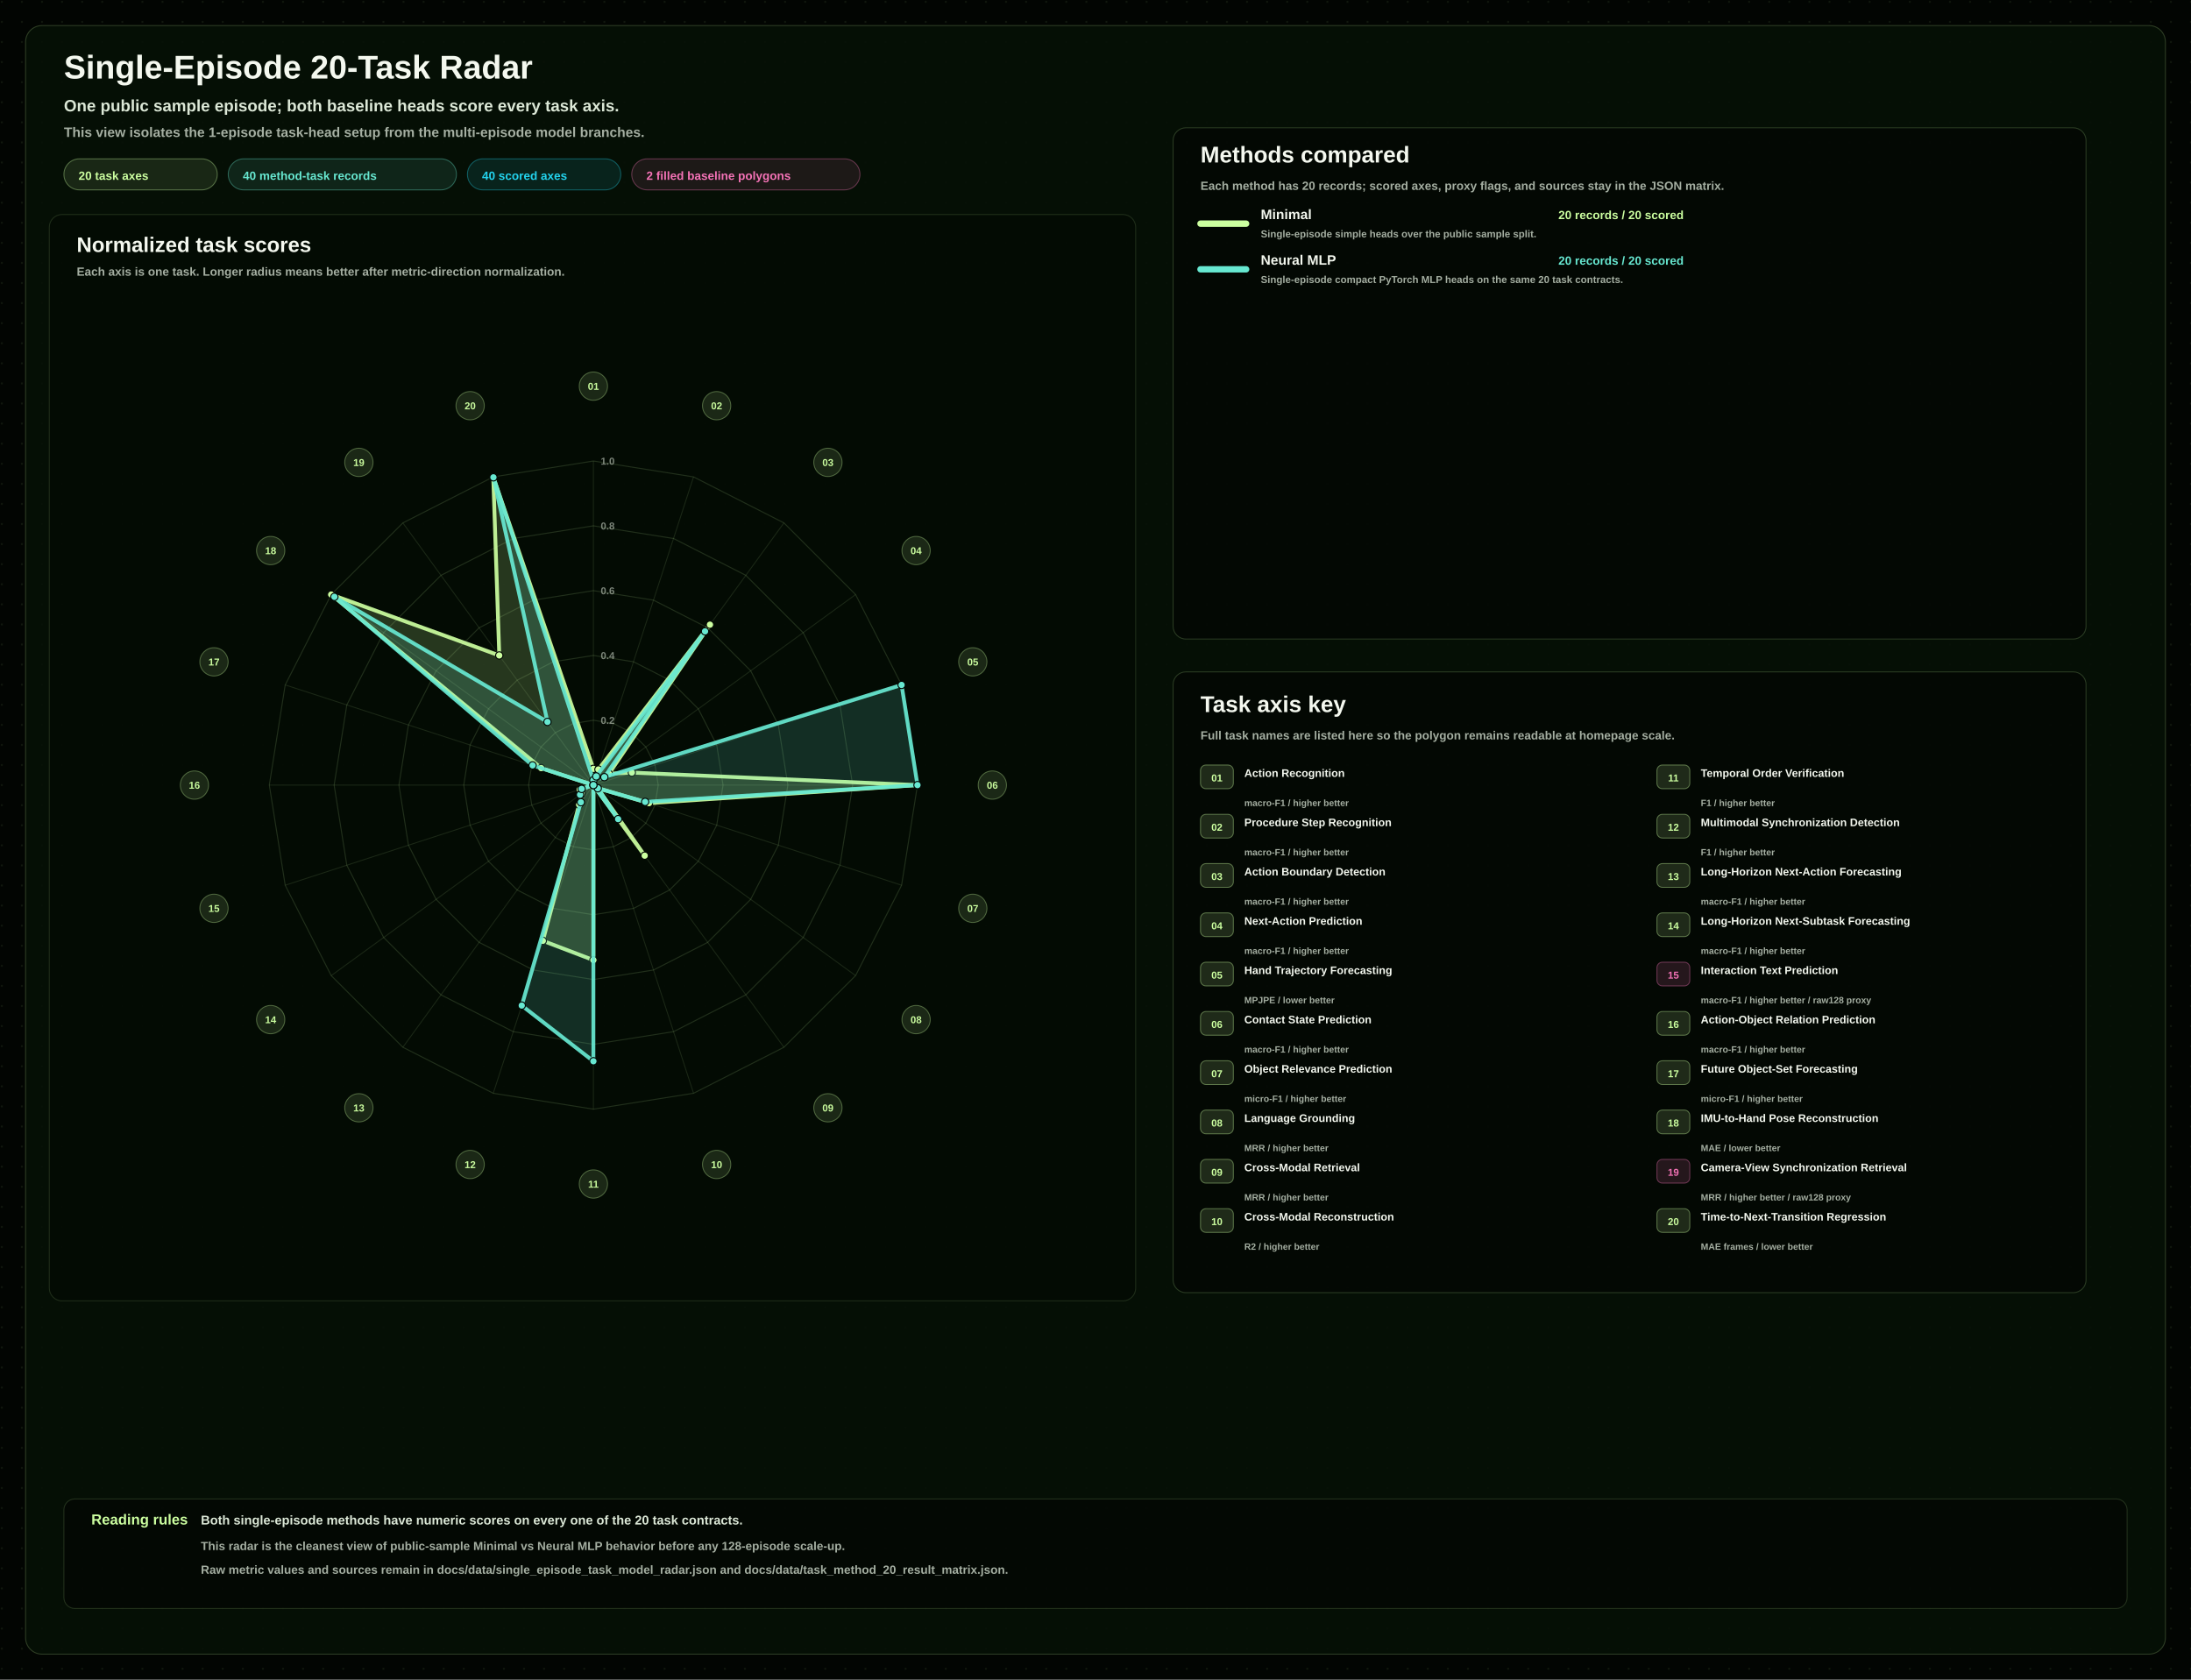
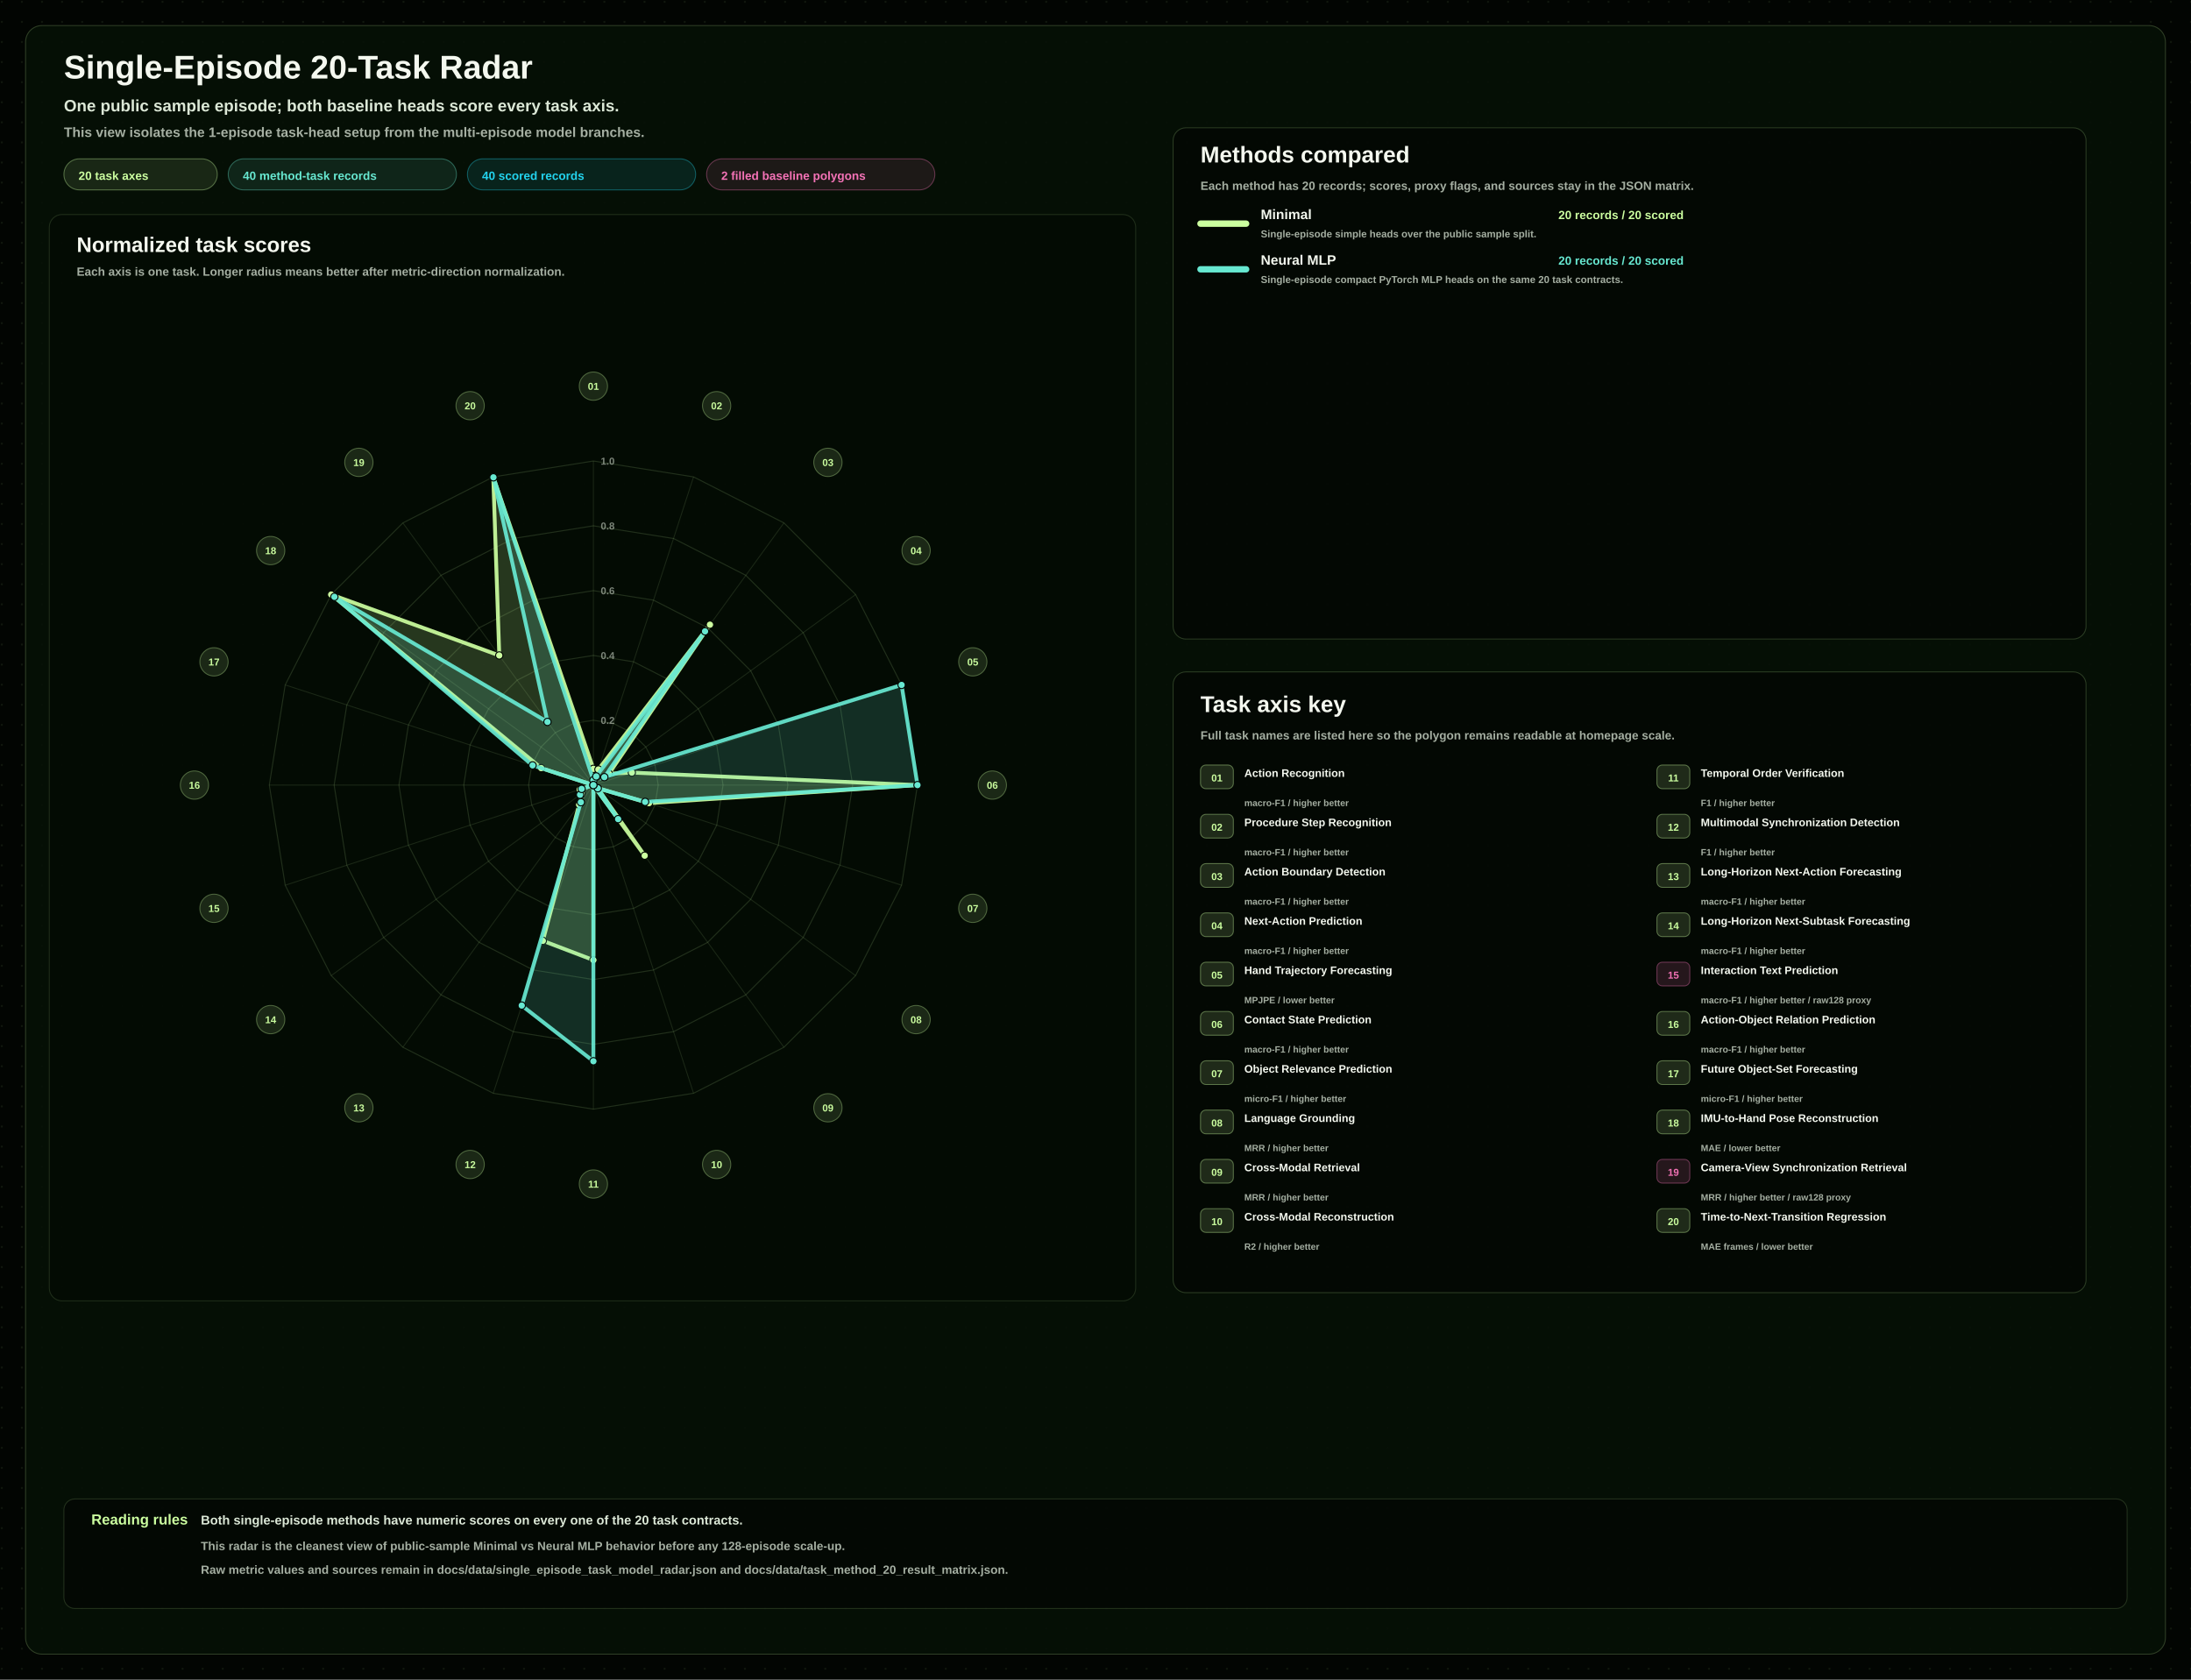
<svg xmlns="http://www.w3.org/2000/svg" width="2400" height="1840" viewBox="0 0 2400 1840">
  <defs>
    <filter id="softGlow">
      <feGaussianBlur stdDeviation="5" result="blur" />
      <feMerge>
        <feMergeNode in="blur" />
        <feMergeNode in="SourceGraphic" />
      </feMerge>
    </filter>
    <pattern id="dots" width="22" height="22" patternUnits="userSpaceOnUse">
      <circle cx="2" cy="2" r="1.15" fill="#ccffa0" opacity="0.16" />
    </pattern>
  </defs>
  <rect width="100%" height="100%" fill="#020502" />
  <rect width="100%" height="100%" fill="url(#dots)" opacity="0.45" />
  <rect x="28" y="28" width="2344" height="1784" rx="18" fill="#061006" fill-opacity="0.88" stroke="#ccffa0" stroke-opacity="0.22" />
  <text x="70.0" y="86.0" text-anchor="start" font-family="Space Grotesk, Arial, sans-serif" font-size="36" font-weight="800" fill="#f4f8ef" opacity="1.000">Single-Episode 20-Task Radar</text>
  <text x="70.0" y="122.0" text-anchor="start" font-family="Space Grotesk, Arial, sans-serif" font-size="18" font-weight="650" fill="#dce8d7" opacity="1.000">One public sample episode; both baseline heads score every task axis.</text>
  <text x="70.0" y="150.0" text-anchor="start" font-family="Space Grotesk, Arial, sans-serif" font-size="15" font-weight="560" fill="#a5afa2" opacity="1.000">This view isolates the 1-episode task-head setup from the multi-episode model branches.</text>
  <rect x="70" y="174" width="168" height="34" rx="17" fill="#ccffa0" fill-opacity="0.10" stroke="#ccffa0" stroke-opacity="0.38" />
  <text x="86.0" y="197.0" text-anchor="start" font-family="Space Grotesk, Arial, sans-serif" font-size="13" font-weight="760" fill="#ccffa0" opacity="1.000">20 task axes</text>
  <rect x="250" y="174" width="250" height="34" rx="17" fill="#67e8d1" fill-opacity="0.10" stroke="#67e8d1" stroke-opacity="0.38" />
  <text x="266.0" y="197.0" text-anchor="start" font-family="Space Grotesk, Arial, sans-serif" font-size="13" font-weight="760" fill="#67e8d1" opacity="1.000">40 method-task records</text>
-   <rect x="512" y="174" width="168" height="34" rx="17" fill="#22d3ee" fill-opacity="0.10" stroke="#22d3ee" stroke-opacity="0.38" />
-   <text x="528.0" y="197.0" text-anchor="start" font-family="Space Grotesk, Arial, sans-serif" font-size="13" font-weight="760" fill="#22d3ee" opacity="1.000">40 scored axes</text>
-   <rect x="692" y="174" width="250" height="34" rx="17" fill="#f472b6" fill-opacity="0.10" stroke="#f472b6" stroke-opacity="0.38" />
-   <text x="708.0" y="197.0" text-anchor="start" font-family="Space Grotesk, Arial, sans-serif" font-size="13" font-weight="760" fill="#f472b6" opacity="1.000">2 filled baseline polygons</text>
+   <rect x="512" y="174" width="250" height="34" rx="17" fill="#22d3ee" fill-opacity="0.10" stroke="#22d3ee" stroke-opacity="0.38" />
+   <text x="528.0" y="197.0" text-anchor="start" font-family="Space Grotesk, Arial, sans-serif" font-size="13" font-weight="760" fill="#22d3ee" opacity="1.000">40 scored records</text>
+   <rect x="774" y="174" width="250" height="34" rx="17" fill="#f472b6" fill-opacity="0.10" stroke="#f472b6" stroke-opacity="0.38" />
+   <text x="790.0" y="197.0" text-anchor="start" font-family="Space Grotesk, Arial, sans-serif" font-size="13" font-weight="760" fill="#f472b6" opacity="1.000">2 filled baseline polygons</text>
  <rect x="54" y="235" width="1190" height="1190" rx="14" fill="#020502" fill-opacity="0.42" stroke="#ccffa0" stroke-opacity="0.14" />
  <text x="84.0" y="276.0" text-anchor="start" font-family="Space Grotesk, Arial, sans-serif" font-size="23" font-weight="800" fill="#f4f8ef" opacity="1.000">Normalized task scores</text>
  <text x="84.0" y="302.0" text-anchor="start" font-family="Space Grotesk, Arial, sans-serif" font-size="13" font-weight="560" fill="#a5afa2" opacity="1.000">Each axis is one task. Longer radius means better after metric-direction normalization.</text>
  <polygon points="650.0,789.0 671.9,792.5 691.7,802.6 707.4,818.3 717.5,838.1 721.0,860.0 717.5,881.9 707.4,901.7 691.7,917.4 671.9,927.5 650.0,931.0 628.1,927.5 608.3,917.4 592.6,901.7 582.5,881.9 579.0,860.0 582.5,838.1 592.6,818.3 608.3,802.6 628.1,792.5" fill="none" stroke="#ccffa0" stroke-opacity="0.15" stroke-width="1.1" />
  <text x="658.0" y="793.0" text-anchor="start" font-family="Space Grotesk, Arial, sans-serif" font-size="11" font-weight="600" fill="#a5afa2" opacity="0.750">0.2</text>
  <polygon points="650.0,718.0 693.9,724.9 733.5,745.1 764.9,776.5 785.1,816.1 792.0,860.0 785.1,903.9 764.9,943.5 733.5,974.9 693.9,995.1 650.0,1002.0 606.1,995.1 566.5,974.9 535.1,943.5 514.9,903.9 508.0,860.0 514.9,816.1 535.1,776.5 566.5,745.1 606.1,724.9" fill="none" stroke="#ccffa0" stroke-opacity="0.15" stroke-width="1.1" />
  <text x="658.0" y="722.0" text-anchor="start" font-family="Space Grotesk, Arial, sans-serif" font-size="11" font-weight="600" fill="#a5afa2" opacity="0.750">0.4</text>
  <polygon points="650.0,647.0 715.8,657.4 775.2,687.7 822.3,734.8 852.6,794.2 863.0,860.0 852.6,925.8 822.3,985.2 775.2,1032.3 715.8,1062.6 650.0,1073.0 584.2,1062.6 524.8,1032.3 477.7,985.2 447.4,925.8 437.0,860.0 447.4,794.2 477.7,734.8 524.8,687.7 584.2,657.4" fill="none" stroke="#ccffa0" stroke-opacity="0.15" stroke-width="1.1" />
  <text x="658.0" y="651.0" text-anchor="start" font-family="Space Grotesk, Arial, sans-serif" font-size="11" font-weight="600" fill="#a5afa2" opacity="0.750">0.6</text>
  <polygon points="650.0,576.0 737.8,589.9 816.9,630.2 879.8,693.1 920.1,772.2 934.0,860.0 920.1,947.8 879.8,1026.9 816.9,1089.8 737.8,1130.1 650.0,1144.0 562.2,1130.1 483.1,1089.8 420.2,1026.9 379.9,947.8 366.0,860.0 379.9,772.2 420.2,693.1 483.1,630.2 562.2,589.9" fill="none" stroke="#ccffa0" stroke-opacity="0.15" stroke-width="1.1" />
  <text x="658.0" y="580.0" text-anchor="start" font-family="Space Grotesk, Arial, sans-serif" font-size="11" font-weight="600" fill="#a5afa2" opacity="0.750">0.8</text>
  <polygon points="650.0,505.0 759.7,522.4 858.7,572.8 937.2,651.3 987.6,750.3 1005.0,860.0 987.6,969.7 937.2,1068.7 858.7,1147.2 759.7,1197.6 650.0,1215.0 540.3,1197.6 441.3,1147.2 362.8,1068.7 312.4,969.7 295.0,860.0 312.4,750.3 362.8,651.3 441.3,572.8 540.3,522.4" fill="none" stroke="#ccffa0" stroke-opacity="0.15" stroke-width="1.1" />
  <text x="658.0" y="509.0" text-anchor="start" font-family="Space Grotesk, Arial, sans-serif" font-size="11" font-weight="600" fill="#a5afa2" opacity="0.750">1.0</text>
  <line x1="650.0" y1="860.0" x2="650.0" y2="505.0" stroke="#ccffa0" stroke-opacity="0.12" stroke-width="1" />
  <circle cx="650.0" cy="423.0" r="15.5" fill="#ccffa0" fill-opacity="0.12" stroke="#ccffa0" stroke-opacity="0.34" />
  <text x="650.0" y="427.0" text-anchor="middle" font-family="Space Grotesk, Arial, sans-serif" font-size="11" font-weight="800" fill="#ccffa0" opacity="0.980">01</text>
  <line x1="650.0" y1="860.0" x2="759.7" y2="522.4" stroke="#ccffa0" stroke-opacity="0.12" stroke-width="1" />
  <circle cx="785.0" cy="444.4" r="15.5" fill="#ccffa0" fill-opacity="0.12" stroke="#ccffa0" stroke-opacity="0.34" />
  <text x="785.0" y="448.4" text-anchor="middle" font-family="Space Grotesk, Arial, sans-serif" font-size="11" font-weight="800" fill="#ccffa0" opacity="0.980">02</text>
  <line x1="650.0" y1="860.0" x2="858.7" y2="572.8" stroke="#ccffa0" stroke-opacity="0.12" stroke-width="1" />
  <circle cx="906.9" cy="506.5" r="15.5" fill="#ccffa0" fill-opacity="0.12" stroke="#ccffa0" stroke-opacity="0.34" />
  <text x="906.9" y="510.5" text-anchor="middle" font-family="Space Grotesk, Arial, sans-serif" font-size="11" font-weight="800" fill="#ccffa0" opacity="0.980">03</text>
  <line x1="650.0" y1="860.0" x2="937.2" y2="651.3" stroke="#ccffa0" stroke-opacity="0.12" stroke-width="1" />
  <circle cx="1003.5" cy="603.1" r="15.5" fill="#ccffa0" fill-opacity="0.12" stroke="#ccffa0" stroke-opacity="0.34" />
  <text x="1003.5" y="607.1" text-anchor="middle" font-family="Space Grotesk, Arial, sans-serif" font-size="11" font-weight="800" fill="#ccffa0" opacity="0.980">04</text>
  <line x1="650.0" y1="860.0" x2="987.6" y2="750.3" stroke="#ccffa0" stroke-opacity="0.12" stroke-width="1" />
  <circle cx="1065.6" cy="725.0" r="15.5" fill="#ccffa0" fill-opacity="0.12" stroke="#ccffa0" stroke-opacity="0.34" />
  <text x="1065.6" y="729.0" text-anchor="middle" font-family="Space Grotesk, Arial, sans-serif" font-size="11" font-weight="800" fill="#ccffa0" opacity="0.980">05</text>
  <line x1="650.0" y1="860.0" x2="1005.0" y2="860.0" stroke="#ccffa0" stroke-opacity="0.12" stroke-width="1" />
  <circle cx="1087.0" cy="860.0" r="15.5" fill="#ccffa0" fill-opacity="0.12" stroke="#ccffa0" stroke-opacity="0.34" />
  <text x="1087.0" y="864.0" text-anchor="middle" font-family="Space Grotesk, Arial, sans-serif" font-size="11" font-weight="800" fill="#ccffa0" opacity="0.980">06</text>
  <line x1="650.0" y1="860.0" x2="987.6" y2="969.7" stroke="#ccffa0" stroke-opacity="0.12" stroke-width="1" />
  <circle cx="1065.6" cy="995.0" r="15.5" fill="#ccffa0" fill-opacity="0.12" stroke="#ccffa0" stroke-opacity="0.34" />
  <text x="1065.6" y="999.0" text-anchor="middle" font-family="Space Grotesk, Arial, sans-serif" font-size="11" font-weight="800" fill="#ccffa0" opacity="0.980">07</text>
  <line x1="650.0" y1="860.0" x2="937.2" y2="1068.7" stroke="#ccffa0" stroke-opacity="0.12" stroke-width="1" />
  <circle cx="1003.5" cy="1116.9" r="15.5" fill="#ccffa0" fill-opacity="0.12" stroke="#ccffa0" stroke-opacity="0.34" />
  <text x="1003.5" y="1120.9" text-anchor="middle" font-family="Space Grotesk, Arial, sans-serif" font-size="11" font-weight="800" fill="#ccffa0" opacity="0.980">08</text>
  <line x1="650.0" y1="860.0" x2="858.7" y2="1147.2" stroke="#ccffa0" stroke-opacity="0.12" stroke-width="1" />
  <circle cx="906.9" cy="1213.5" r="15.5" fill="#ccffa0" fill-opacity="0.12" stroke="#ccffa0" stroke-opacity="0.34" />
  <text x="906.9" y="1217.5" text-anchor="middle" font-family="Space Grotesk, Arial, sans-serif" font-size="11" font-weight="800" fill="#ccffa0" opacity="0.980">09</text>
  <line x1="650.0" y1="860.0" x2="759.7" y2="1197.6" stroke="#ccffa0" stroke-opacity="0.12" stroke-width="1" />
  <circle cx="785.0" cy="1275.6" r="15.5" fill="#ccffa0" fill-opacity="0.12" stroke="#ccffa0" stroke-opacity="0.34" />
  <text x="785.0" y="1279.6" text-anchor="middle" font-family="Space Grotesk, Arial, sans-serif" font-size="11" font-weight="800" fill="#ccffa0" opacity="0.980">10</text>
  <line x1="650.0" y1="860.0" x2="650.0" y2="1215.0" stroke="#ccffa0" stroke-opacity="0.12" stroke-width="1" />
  <circle cx="650.0" cy="1297.0" r="15.5" fill="#ccffa0" fill-opacity="0.12" stroke="#ccffa0" stroke-opacity="0.34" />
  <text x="650.0" y="1301.0" text-anchor="middle" font-family="Space Grotesk, Arial, sans-serif" font-size="11" font-weight="800" fill="#ccffa0" opacity="0.980">11</text>
  <line x1="650.0" y1="860.0" x2="540.3" y2="1197.6" stroke="#ccffa0" stroke-opacity="0.12" stroke-width="1" />
  <circle cx="515.0" cy="1275.6" r="15.5" fill="#ccffa0" fill-opacity="0.12" stroke="#ccffa0" stroke-opacity="0.34" />
  <text x="515.0" y="1279.6" text-anchor="middle" font-family="Space Grotesk, Arial, sans-serif" font-size="11" font-weight="800" fill="#ccffa0" opacity="0.980">12</text>
  <line x1="650.0" y1="860.0" x2="441.3" y2="1147.2" stroke="#ccffa0" stroke-opacity="0.12" stroke-width="1" />
  <circle cx="393.1" cy="1213.5" r="15.5" fill="#ccffa0" fill-opacity="0.12" stroke="#ccffa0" stroke-opacity="0.34" />
  <text x="393.1" y="1217.5" text-anchor="middle" font-family="Space Grotesk, Arial, sans-serif" font-size="11" font-weight="800" fill="#ccffa0" opacity="0.980">13</text>
  <line x1="650.0" y1="860.0" x2="362.8" y2="1068.7" stroke="#ccffa0" stroke-opacity="0.12" stroke-width="1" />
  <circle cx="296.5" cy="1116.9" r="15.5" fill="#ccffa0" fill-opacity="0.12" stroke="#ccffa0" stroke-opacity="0.34" />
  <text x="296.5" y="1120.9" text-anchor="middle" font-family="Space Grotesk, Arial, sans-serif" font-size="11" font-weight="800" fill="#ccffa0" opacity="0.980">14</text>
  <line x1="650.0" y1="860.0" x2="312.4" y2="969.7" stroke="#ccffa0" stroke-opacity="0.12" stroke-width="1" />
  <circle cx="234.4" cy="995.0" r="15.5" fill="#ccffa0" fill-opacity="0.12" stroke="#ccffa0" stroke-opacity="0.34" />
  <text x="234.4" y="999.0" text-anchor="middle" font-family="Space Grotesk, Arial, sans-serif" font-size="11" font-weight="800" fill="#ccffa0" opacity="0.980">15</text>
  <line x1="650.0" y1="860.0" x2="295.0" y2="860.0" stroke="#ccffa0" stroke-opacity="0.12" stroke-width="1" />
  <circle cx="213.0" cy="860.0" r="15.5" fill="#ccffa0" fill-opacity="0.12" stroke="#ccffa0" stroke-opacity="0.34" />
  <text x="213.0" y="864.0" text-anchor="middle" font-family="Space Grotesk, Arial, sans-serif" font-size="11" font-weight="800" fill="#ccffa0" opacity="0.980">16</text>
  <line x1="650.0" y1="860.0" x2="312.4" y2="750.3" stroke="#ccffa0" stroke-opacity="0.12" stroke-width="1" />
  <circle cx="234.4" cy="725.0" r="15.5" fill="#ccffa0" fill-opacity="0.12" stroke="#ccffa0" stroke-opacity="0.34" />
  <text x="234.4" y="729.0" text-anchor="middle" font-family="Space Grotesk, Arial, sans-serif" font-size="11" font-weight="800" fill="#ccffa0" opacity="0.980">17</text>
  <line x1="650.0" y1="860.0" x2="362.8" y2="651.3" stroke="#ccffa0" stroke-opacity="0.12" stroke-width="1" />
  <circle cx="296.5" cy="603.1" r="15.5" fill="#ccffa0" fill-opacity="0.12" stroke="#ccffa0" stroke-opacity="0.34" />
  <text x="296.5" y="607.1" text-anchor="middle" font-family="Space Grotesk, Arial, sans-serif" font-size="11" font-weight="800" fill="#ccffa0" opacity="0.980">18</text>
  <line x1="650.0" y1="860.0" x2="441.3" y2="572.8" stroke="#ccffa0" stroke-opacity="0.12" stroke-width="1" />
  <circle cx="393.1" cy="506.5" r="15.5" fill="#ccffa0" fill-opacity="0.12" stroke="#ccffa0" stroke-opacity="0.34" />
  <text x="393.1" y="510.5" text-anchor="middle" font-family="Space Grotesk, Arial, sans-serif" font-size="11" font-weight="800" fill="#ccffa0" opacity="0.980">19</text>
  <line x1="650.0" y1="860.0" x2="540.3" y2="522.4" stroke="#ccffa0" stroke-opacity="0.12" stroke-width="1" />
  <circle cx="515.0" cy="444.4" r="15.5" fill="#ccffa0" fill-opacity="0.12" stroke="#ccffa0" stroke-opacity="0.34" />
  <text x="515.0" y="448.4" text-anchor="middle" font-family="Space Grotesk, Arial, sans-serif" font-size="11" font-weight="800" fill="#ccffa0" opacity="0.980">20</text>
  <polygon points="650.0,842.2 655.5,842.9 777.7,684.3 667.0,847.6 692.1,846.3 1005.0,860.0 710.9,879.8 654.6,863.3 706.2,937.3 650.0,860.0 650.0,1051.7 594.6,1030.6 634.4,881.5 636.9,869.5 635.0,864.9 650.0,860.0 592.8,841.4 362.8,651.3 546.9,718.0 540.3,522.4" fill="#ccffa0" fill-opacity="0.180" stroke="#ccffa0" stroke-opacity="0.92" stroke-width="4.2" />
  <circle cx="650.0" cy="842.2" r="4.0" fill="#ccffa0" stroke="#020502" stroke-width="1.1" />
  <circle cx="655.5" cy="842.9" r="4.0" fill="#ccffa0" stroke="#020502" stroke-width="1.1" />
  <circle cx="777.7" cy="684.3" r="4.0" fill="#ccffa0" stroke="#020502" stroke-width="1.1" />
  <circle cx="667.0" cy="847.6" r="4.0" fill="#ccffa0" stroke="#020502" stroke-width="1.1" />
  <circle cx="692.1" cy="846.3" r="4.0" fill="#ccffa0" stroke="#020502" stroke-width="1.1" />
  <circle cx="1005.0" cy="860.0" r="4.0" fill="#ccffa0" stroke="#020502" stroke-width="1.1" />
  <circle cx="710.9" cy="879.8" r="4.0" fill="#ccffa0" stroke="#020502" stroke-width="1.1" />
  <circle cx="654.6" cy="863.3" r="4.0" fill="#ccffa0" stroke="#020502" stroke-width="1.1" />
  <circle cx="706.2" cy="937.3" r="4.0" fill="#ccffa0" stroke="#020502" stroke-width="1.1" />
  <circle cx="650.0" cy="860.0" r="4.0" fill="#ccffa0" stroke="#020502" stroke-width="1.1" />
  <circle cx="650.0" cy="1051.7" r="4.0" fill="#ccffa0" stroke="#020502" stroke-width="1.1" />
  <circle cx="594.6" cy="1030.6" r="4.0" fill="#ccffa0" stroke="#020502" stroke-width="1.1" />
  <circle cx="634.4" cy="881.5" r="4.0" fill="#ccffa0" stroke="#020502" stroke-width="1.1" />
  <circle cx="636.9" cy="869.5" r="4.0" fill="#ccffa0" stroke="#020502" stroke-width="1.1" />
  <circle cx="635.0" cy="864.9" r="4.0" fill="#ccffa0" stroke="#020502" stroke-width="1.1" />
  <circle cx="650.0" cy="860.0" r="4.0" fill="#ccffa0" stroke="#020502" stroke-width="1.1" />
  <circle cx="592.8" cy="841.4" r="4.0" fill="#ccffa0" stroke="#020502" stroke-width="1.1" />
  <circle cx="362.8" cy="651.3" r="4.0" fill="#ccffa0" stroke="#020502" stroke-width="1.1" />
  <circle cx="546.9" cy="718.0" r="4.0" fill="#ccffa0" stroke="#020502" stroke-width="1.1" />
  <circle cx="540.3" cy="522.4" r="4.0" fill="#ccffa0" stroke="#020502" stroke-width="1.1" />
  <polygon points="650.0,854.7 653.1,850.5 772.3,691.6 662.0,851.3 987.6,750.3 1005.0,860.0 706.7,878.4 654.8,863.5 677.1,897.3 650.0,860.0 650.0,1162.5 571.5,1101.5 636.3,878.8 635.4,870.6 637.1,864.2 650.0,860.0 583.4,838.4 366.3,653.8 599.7,790.8 540.5,522.9" fill="#67e8d1" fill-opacity="0.160" stroke="#67e8d1" stroke-opacity="0.92" stroke-width="4.2" />
  <circle cx="650.0" cy="854.7" r="4.0" fill="#67e8d1" stroke="#020502" stroke-width="1.1" />
  <circle cx="653.1" cy="850.5" r="4.0" fill="#67e8d1" stroke="#020502" stroke-width="1.1" />
  <circle cx="772.3" cy="691.6" r="4.0" fill="#67e8d1" stroke="#020502" stroke-width="1.1" />
  <circle cx="662.0" cy="851.3" r="4.0" fill="#67e8d1" stroke="#020502" stroke-width="1.1" />
  <circle cx="987.6" cy="750.3" r="4.0" fill="#67e8d1" stroke="#020502" stroke-width="1.1" />
  <circle cx="1005.0" cy="860.0" r="4.0" fill="#67e8d1" stroke="#020502" stroke-width="1.1" />
  <circle cx="706.7" cy="878.4" r="4.0" fill="#67e8d1" stroke="#020502" stroke-width="1.1" />
  <circle cx="654.8" cy="863.5" r="4.0" fill="#67e8d1" stroke="#020502" stroke-width="1.1" />
  <circle cx="677.1" cy="897.3" r="4.0" fill="#67e8d1" stroke="#020502" stroke-width="1.1" />
  <circle cx="650.0" cy="860.0" r="4.0" fill="#67e8d1" stroke="#020502" stroke-width="1.1" />
  <circle cx="650.0" cy="1162.5" r="4.0" fill="#67e8d1" stroke="#020502" stroke-width="1.1" />
  <circle cx="571.5" cy="1101.5" r="4.0" fill="#67e8d1" stroke="#020502" stroke-width="1.1" />
  <circle cx="636.3" cy="878.8" r="4.0" fill="#67e8d1" stroke="#020502" stroke-width="1.1" />
  <circle cx="635.4" cy="870.6" r="4.0" fill="#67e8d1" stroke="#020502" stroke-width="1.1" />
  <circle cx="637.1" cy="864.2" r="4.0" fill="#67e8d1" stroke="#020502" stroke-width="1.1" />
  <circle cx="650.0" cy="860.0" r="4.0" fill="#67e8d1" stroke="#020502" stroke-width="1.1" />
  <circle cx="583.4" cy="838.4" r="4.0" fill="#67e8d1" stroke="#020502" stroke-width="1.1" />
  <circle cx="366.3" cy="653.8" r="4.0" fill="#67e8d1" stroke="#020502" stroke-width="1.1" />
  <circle cx="599.7" cy="790.8" r="4.0" fill="#67e8d1" stroke="#020502" stroke-width="1.1" />
  <circle cx="540.5" cy="522.9" r="4.0" fill="#67e8d1" stroke="#020502" stroke-width="1.1" />
  <rect x="1285" y="140" width="1000" height="560" rx="14" fill="#020502" fill-opacity="0.58" stroke="#ccffa0" stroke-opacity="0.20" />
  <text x="1315.0" y="178.0" text-anchor="start" font-family="Space Grotesk, Arial, sans-serif" font-size="25" font-weight="800" fill="#f4f8ef" opacity="1.000">Methods compared</text>
-   <text x="1315.0" y="208.0" text-anchor="start" font-family="Space Grotesk, Arial, sans-serif" font-size="13" font-weight="560" fill="#a5afa2" opacity="1.000">Each method has 20 records; scored axes, proxy flags, and sources stay in the JSON matrix.</text>
+   <text x="1315.0" y="208.0" text-anchor="start" font-family="Space Grotesk, Arial, sans-serif" font-size="13" font-weight="560" fill="#a5afa2" opacity="1.000">Each method has 20 records; scores, proxy flags, and sources stay in the JSON matrix.</text>
  <line x1="1315" y1="245" x2="1365" y2="245" stroke="#ccffa0" stroke-width="7" stroke-linecap="round" />
  <text x="1381.0" y="240.0" text-anchor="start" font-family="Space Grotesk, Arial, sans-serif" font-size="15" font-weight="800" fill="#f4f8ef" opacity="1.000">Minimal</text>
  <text x="1707.0" y="240.0" text-anchor="start" font-family="Space Grotesk, Arial, sans-serif" font-size="13" font-weight="800" fill="#ccffa0" opacity="1.000">20 records / 20 scored</text>
  <text x="1381.0" y="260.0" text-anchor="start" font-family="Space Grotesk, Arial, sans-serif" font-size="11" font-weight="560" fill="#a5afa2" opacity="1.000">Single-episode simple heads over the public sample split.</text>
  <line x1="1315" y1="295" x2="1365" y2="295" stroke="#67e8d1" stroke-width="7" stroke-linecap="round" />
  <text x="1381.0" y="290.0" text-anchor="start" font-family="Space Grotesk, Arial, sans-serif" font-size="15" font-weight="800" fill="#f4f8ef" opacity="1.000">Neural MLP</text>
  <text x="1707.0" y="290.0" text-anchor="start" font-family="Space Grotesk, Arial, sans-serif" font-size="13" font-weight="800" fill="#67e8d1" opacity="1.000">20 records / 20 scored</text>
  <text x="1381.0" y="310.0" text-anchor="start" font-family="Space Grotesk, Arial, sans-serif" font-size="11" font-weight="560" fill="#a5afa2" opacity="1.000">Single-episode compact PyTorch MLP heads on the same 20 task contracts.</text>
  <rect x="1285" y="736" width="1000" height="680" rx="14" fill="#020502" fill-opacity="0.58" stroke="#ccffa0" stroke-opacity="0.20" />
  <text x="1315.0" y="780.0" text-anchor="start" font-family="Space Grotesk, Arial, sans-serif" font-size="25" font-weight="800" fill="#f4f8ef" opacity="1.000">Task axis key</text>
  <text x="1315.0" y="810.0" text-anchor="start" font-family="Space Grotesk, Arial, sans-serif" font-size="13" font-weight="560" fill="#a5afa2" opacity="1.000">Full task names are listed here so the polygon remains readable at homepage scale.</text>
  <rect x="1315" y="838" width="36" height="26" rx="6" fill="#ccffa0" fill-opacity="0.14" stroke="#ccffa0" stroke-opacity="0.40" />
  <text x="1333.0" y="856.0" text-anchor="middle" font-family="Space Grotesk, Arial, sans-serif" font-size="11" font-weight="800" fill="#ccffa0" opacity="1.000">01</text>
  <text x="1363.0" y="851.0" text-anchor="start" font-family="Space Grotesk, Arial, sans-serif" font-size="12" font-weight="760" fill="#f4f8ef" opacity="1.000">Action Recognition</text>
  <text x="1363.0" y="883.0" text-anchor="start" font-family="Space Grotesk, Arial, sans-serif" font-size="10" font-weight="560" fill="#a5afa2" opacity="1.000">macro-F1 / higher better</text>
  <rect x="1315" y="892" width="36" height="26" rx="6" fill="#ccffa0" fill-opacity="0.14" stroke="#ccffa0" stroke-opacity="0.40" />
  <text x="1333.0" y="910.0" text-anchor="middle" font-family="Space Grotesk, Arial, sans-serif" font-size="11" font-weight="800" fill="#ccffa0" opacity="1.000">02</text>
  <text x="1363.0" y="905.0" text-anchor="start" font-family="Space Grotesk, Arial, sans-serif" font-size="12" font-weight="760" fill="#f4f8ef" opacity="1.000">Procedure Step Recognition</text>
  <text x="1363.0" y="937.0" text-anchor="start" font-family="Space Grotesk, Arial, sans-serif" font-size="10" font-weight="560" fill="#a5afa2" opacity="1.000">macro-F1 / higher better</text>
  <rect x="1315" y="946" width="36" height="26" rx="6" fill="#ccffa0" fill-opacity="0.14" stroke="#ccffa0" stroke-opacity="0.40" />
  <text x="1333.0" y="964.0" text-anchor="middle" font-family="Space Grotesk, Arial, sans-serif" font-size="11" font-weight="800" fill="#ccffa0" opacity="1.000">03</text>
  <text x="1363.0" y="959.0" text-anchor="start" font-family="Space Grotesk, Arial, sans-serif" font-size="12" font-weight="760" fill="#f4f8ef" opacity="1.000">Action Boundary Detection</text>
  <text x="1363.0" y="991.0" text-anchor="start" font-family="Space Grotesk, Arial, sans-serif" font-size="10" font-weight="560" fill="#a5afa2" opacity="1.000">macro-F1 / higher better</text>
  <rect x="1315" y="1000" width="36" height="26" rx="6" fill="#ccffa0" fill-opacity="0.14" stroke="#ccffa0" stroke-opacity="0.40" />
  <text x="1333.0" y="1018.0" text-anchor="middle" font-family="Space Grotesk, Arial, sans-serif" font-size="11" font-weight="800" fill="#ccffa0" opacity="1.000">04</text>
  <text x="1363.0" y="1013.0" text-anchor="start" font-family="Space Grotesk, Arial, sans-serif" font-size="12" font-weight="760" fill="#f4f8ef" opacity="1.000">Next-Action Prediction</text>
  <text x="1363.0" y="1045.0" text-anchor="start" font-family="Space Grotesk, Arial, sans-serif" font-size="10" font-weight="560" fill="#a5afa2" opacity="1.000">macro-F1 / higher better</text>
  <rect x="1315" y="1054" width="36" height="26" rx="6" fill="#ccffa0" fill-opacity="0.14" stroke="#ccffa0" stroke-opacity="0.40" />
  <text x="1333.0" y="1072.0" text-anchor="middle" font-family="Space Grotesk, Arial, sans-serif" font-size="11" font-weight="800" fill="#ccffa0" opacity="1.000">05</text>
  <text x="1363.0" y="1067.0" text-anchor="start" font-family="Space Grotesk, Arial, sans-serif" font-size="12" font-weight="760" fill="#f4f8ef" opacity="1.000">Hand Trajectory Forecasting</text>
  <text x="1363.0" y="1099.0" text-anchor="start" font-family="Space Grotesk, Arial, sans-serif" font-size="10" font-weight="560" fill="#a5afa2" opacity="1.000">MPJPE / lower better</text>
  <rect x="1315" y="1108" width="36" height="26" rx="6" fill="#ccffa0" fill-opacity="0.14" stroke="#ccffa0" stroke-opacity="0.40" />
  <text x="1333.0" y="1126.0" text-anchor="middle" font-family="Space Grotesk, Arial, sans-serif" font-size="11" font-weight="800" fill="#ccffa0" opacity="1.000">06</text>
  <text x="1363.0" y="1121.0" text-anchor="start" font-family="Space Grotesk, Arial, sans-serif" font-size="12" font-weight="760" fill="#f4f8ef" opacity="1.000">Contact State Prediction</text>
  <text x="1363.0" y="1153.0" text-anchor="start" font-family="Space Grotesk, Arial, sans-serif" font-size="10" font-weight="560" fill="#a5afa2" opacity="1.000">macro-F1 / higher better</text>
  <rect x="1315" y="1162" width="36" height="26" rx="6" fill="#ccffa0" fill-opacity="0.14" stroke="#ccffa0" stroke-opacity="0.40" />
  <text x="1333.0" y="1180.0" text-anchor="middle" font-family="Space Grotesk, Arial, sans-serif" font-size="11" font-weight="800" fill="#ccffa0" opacity="1.000">07</text>
  <text x="1363.0" y="1175.0" text-anchor="start" font-family="Space Grotesk, Arial, sans-serif" font-size="12" font-weight="760" fill="#f4f8ef" opacity="1.000">Object Relevance Prediction</text>
  <text x="1363.0" y="1207.0" text-anchor="start" font-family="Space Grotesk, Arial, sans-serif" font-size="10" font-weight="560" fill="#a5afa2" opacity="1.000">micro-F1 / higher better</text>
  <rect x="1315" y="1216" width="36" height="26" rx="6" fill="#ccffa0" fill-opacity="0.14" stroke="#ccffa0" stroke-opacity="0.40" />
  <text x="1333.0" y="1234.0" text-anchor="middle" font-family="Space Grotesk, Arial, sans-serif" font-size="11" font-weight="800" fill="#ccffa0" opacity="1.000">08</text>
  <text x="1363.0" y="1229.0" text-anchor="start" font-family="Space Grotesk, Arial, sans-serif" font-size="12" font-weight="760" fill="#f4f8ef" opacity="1.000">Language Grounding</text>
  <text x="1363.0" y="1261.0" text-anchor="start" font-family="Space Grotesk, Arial, sans-serif" font-size="10" font-weight="560" fill="#a5afa2" opacity="1.000">MRR / higher better</text>
  <rect x="1315" y="1270" width="36" height="26" rx="6" fill="#ccffa0" fill-opacity="0.14" stroke="#ccffa0" stroke-opacity="0.40" />
  <text x="1333.0" y="1288.0" text-anchor="middle" font-family="Space Grotesk, Arial, sans-serif" font-size="11" font-weight="800" fill="#ccffa0" opacity="1.000">09</text>
  <text x="1363.0" y="1283.0" text-anchor="start" font-family="Space Grotesk, Arial, sans-serif" font-size="12" font-weight="760" fill="#f4f8ef" opacity="1.000">Cross-Modal Retrieval</text>
  <text x="1363.0" y="1315.0" text-anchor="start" font-family="Space Grotesk, Arial, sans-serif" font-size="10" font-weight="560" fill="#a5afa2" opacity="1.000">MRR / higher better</text>
  <rect x="1315" y="1324" width="36" height="26" rx="6" fill="#ccffa0" fill-opacity="0.14" stroke="#ccffa0" stroke-opacity="0.40" />
  <text x="1333.0" y="1342.0" text-anchor="middle" font-family="Space Grotesk, Arial, sans-serif" font-size="11" font-weight="800" fill="#ccffa0" opacity="1.000">10</text>
  <text x="1363.0" y="1337.0" text-anchor="start" font-family="Space Grotesk, Arial, sans-serif" font-size="12" font-weight="760" fill="#f4f8ef" opacity="1.000">Cross-Modal Reconstruction</text>
  <text x="1363.0" y="1369.0" text-anchor="start" font-family="Space Grotesk, Arial, sans-serif" font-size="10" font-weight="560" fill="#a5afa2" opacity="1.000">R2 / higher better</text>
  <rect x="1815" y="838" width="36" height="26" rx="6" fill="#ccffa0" fill-opacity="0.14" stroke="#ccffa0" stroke-opacity="0.40" />
  <text x="1833.0" y="856.0" text-anchor="middle" font-family="Space Grotesk, Arial, sans-serif" font-size="11" font-weight="800" fill="#ccffa0" opacity="1.000">11</text>
  <text x="1863.0" y="851.0" text-anchor="start" font-family="Space Grotesk, Arial, sans-serif" font-size="12" font-weight="760" fill="#f4f8ef" opacity="1.000">Temporal Order Verification</text>
  <text x="1863.0" y="883.0" text-anchor="start" font-family="Space Grotesk, Arial, sans-serif" font-size="10" font-weight="560" fill="#a5afa2" opacity="1.000">F1 / higher better</text>
  <rect x="1815" y="892" width="36" height="26" rx="6" fill="#ccffa0" fill-opacity="0.14" stroke="#ccffa0" stroke-opacity="0.40" />
  <text x="1833.0" y="910.0" text-anchor="middle" font-family="Space Grotesk, Arial, sans-serif" font-size="11" font-weight="800" fill="#ccffa0" opacity="1.000">12</text>
  <text x="1863.0" y="905.0" text-anchor="start" font-family="Space Grotesk, Arial, sans-serif" font-size="12" font-weight="760" fill="#f4f8ef" opacity="1.000">Multimodal Synchronization Detection</text>
  <text x="1863.0" y="937.0" text-anchor="start" font-family="Space Grotesk, Arial, sans-serif" font-size="10" font-weight="560" fill="#a5afa2" opacity="1.000">F1 / higher better</text>
  <rect x="1815" y="946" width="36" height="26" rx="6" fill="#ccffa0" fill-opacity="0.14" stroke="#ccffa0" stroke-opacity="0.40" />
  <text x="1833.0" y="964.0" text-anchor="middle" font-family="Space Grotesk, Arial, sans-serif" font-size="11" font-weight="800" fill="#ccffa0" opacity="1.000">13</text>
  <text x="1863.0" y="959.0" text-anchor="start" font-family="Space Grotesk, Arial, sans-serif" font-size="12" font-weight="760" fill="#f4f8ef" opacity="1.000">Long-Horizon Next-Action Forecasting</text>
  <text x="1863.0" y="991.0" text-anchor="start" font-family="Space Grotesk, Arial, sans-serif" font-size="10" font-weight="560" fill="#a5afa2" opacity="1.000">macro-F1 / higher better</text>
  <rect x="1815" y="1000" width="36" height="26" rx="6" fill="#ccffa0" fill-opacity="0.14" stroke="#ccffa0" stroke-opacity="0.40" />
  <text x="1833.0" y="1018.0" text-anchor="middle" font-family="Space Grotesk, Arial, sans-serif" font-size="11" font-weight="800" fill="#ccffa0" opacity="1.000">14</text>
  <text x="1863.0" y="1013.0" text-anchor="start" font-family="Space Grotesk, Arial, sans-serif" font-size="12" font-weight="760" fill="#f4f8ef" opacity="1.000">Long-Horizon Next-Subtask Forecasting</text>
  <text x="1863.0" y="1045.0" text-anchor="start" font-family="Space Grotesk, Arial, sans-serif" font-size="10" font-weight="560" fill="#a5afa2" opacity="1.000">macro-F1 / higher better</text>
  <rect x="1815" y="1054" width="36" height="26" rx="6" fill="#f472b6" fill-opacity="0.14" stroke="#f472b6" stroke-opacity="0.40" />
  <text x="1833.0" y="1072.0" text-anchor="middle" font-family="Space Grotesk, Arial, sans-serif" font-size="11" font-weight="800" fill="#f472b6" opacity="1.000">15</text>
  <text x="1863.0" y="1067.0" text-anchor="start" font-family="Space Grotesk, Arial, sans-serif" font-size="12" font-weight="760" fill="#f4f8ef" opacity="1.000">Interaction Text Prediction</text>
  <text x="1863.0" y="1099.0" text-anchor="start" font-family="Space Grotesk, Arial, sans-serif" font-size="10" font-weight="560" fill="#a5afa2" opacity="1.000">macro-F1 / higher better / raw128 proxy</text>
  <rect x="1815" y="1108" width="36" height="26" rx="6" fill="#ccffa0" fill-opacity="0.14" stroke="#ccffa0" stroke-opacity="0.40" />
  <text x="1833.0" y="1126.0" text-anchor="middle" font-family="Space Grotesk, Arial, sans-serif" font-size="11" font-weight="800" fill="#ccffa0" opacity="1.000">16</text>
  <text x="1863.0" y="1121.0" text-anchor="start" font-family="Space Grotesk, Arial, sans-serif" font-size="12" font-weight="760" fill="#f4f8ef" opacity="1.000">Action-Object Relation Prediction</text>
  <text x="1863.0" y="1153.0" text-anchor="start" font-family="Space Grotesk, Arial, sans-serif" font-size="10" font-weight="560" fill="#a5afa2" opacity="1.000">macro-F1 / higher better</text>
  <rect x="1815" y="1162" width="36" height="26" rx="6" fill="#ccffa0" fill-opacity="0.14" stroke="#ccffa0" stroke-opacity="0.40" />
  <text x="1833.0" y="1180.0" text-anchor="middle" font-family="Space Grotesk, Arial, sans-serif" font-size="11" font-weight="800" fill="#ccffa0" opacity="1.000">17</text>
  <text x="1863.0" y="1175.0" text-anchor="start" font-family="Space Grotesk, Arial, sans-serif" font-size="12" font-weight="760" fill="#f4f8ef" opacity="1.000">Future Object-Set Forecasting</text>
  <text x="1863.0" y="1207.0" text-anchor="start" font-family="Space Grotesk, Arial, sans-serif" font-size="10" font-weight="560" fill="#a5afa2" opacity="1.000">micro-F1 / higher better</text>
  <rect x="1815" y="1216" width="36" height="26" rx="6" fill="#ccffa0" fill-opacity="0.14" stroke="#ccffa0" stroke-opacity="0.40" />
  <text x="1833.0" y="1234.0" text-anchor="middle" font-family="Space Grotesk, Arial, sans-serif" font-size="11" font-weight="800" fill="#ccffa0" opacity="1.000">18</text>
  <text x="1863.0" y="1229.0" text-anchor="start" font-family="Space Grotesk, Arial, sans-serif" font-size="12" font-weight="760" fill="#f4f8ef" opacity="1.000">IMU-to-Hand Pose Reconstruction</text>
  <text x="1863.0" y="1261.0" text-anchor="start" font-family="Space Grotesk, Arial, sans-serif" font-size="10" font-weight="560" fill="#a5afa2" opacity="1.000">MAE / lower better</text>
  <rect x="1815" y="1270" width="36" height="26" rx="6" fill="#f472b6" fill-opacity="0.14" stroke="#f472b6" stroke-opacity="0.40" />
  <text x="1833.0" y="1288.0" text-anchor="middle" font-family="Space Grotesk, Arial, sans-serif" font-size="11" font-weight="800" fill="#f472b6" opacity="1.000">19</text>
  <text x="1863.0" y="1283.0" text-anchor="start" font-family="Space Grotesk, Arial, sans-serif" font-size="12" font-weight="760" fill="#f4f8ef" opacity="1.000">Camera-View Synchronization Retrieval</text>
  <text x="1863.0" y="1315.0" text-anchor="start" font-family="Space Grotesk, Arial, sans-serif" font-size="10" font-weight="560" fill="#a5afa2" opacity="1.000">MRR / higher better / raw128 proxy</text>
  <rect x="1815" y="1324" width="36" height="26" rx="6" fill="#ccffa0" fill-opacity="0.14" stroke="#ccffa0" stroke-opacity="0.40" />
  <text x="1833.0" y="1342.0" text-anchor="middle" font-family="Space Grotesk, Arial, sans-serif" font-size="11" font-weight="800" fill="#ccffa0" opacity="1.000">20</text>
  <text x="1863.0" y="1337.0" text-anchor="start" font-family="Space Grotesk, Arial, sans-serif" font-size="12" font-weight="760" fill="#f4f8ef" opacity="1.000">Time-to-Next-Transition Regression</text>
  <text x="1863.0" y="1369.0" text-anchor="start" font-family="Space Grotesk, Arial, sans-serif" font-size="10" font-weight="560" fill="#a5afa2" opacity="1.000">MAE frames / lower better</text>
  <rect x="70" y="1642" width="2260" height="120" rx="12" fill="#020502" fill-opacity="0.58" stroke="#ccffa0" stroke-opacity="0.16" />
  <text x="100.0" y="1670.0" text-anchor="start" font-family="Space Grotesk, Arial, sans-serif" font-size="16" font-weight="800" fill="#ccffa0" opacity="1.000">Reading rules</text>
  <text x="220.0" y="1670.0" text-anchor="start" font-family="Space Grotesk, Arial, sans-serif" font-size="14" font-weight="650" fill="#dce8d7" opacity="1.000">Both single-episode methods have numeric scores on every one of the 20 task contracts.</text>
  <text x="220.0" y="1698.0" text-anchor="start" font-family="Space Grotesk, Arial, sans-serif" font-size="13" font-weight="560" fill="#a5afa2" opacity="1.000">This radar is the cleanest view of public-sample Minimal vs Neural MLP behavior before any 128-episode scale-up.</text>
  <text x="220.0" y="1724.0" text-anchor="start" font-family="Space Grotesk, Arial, sans-serif" font-size="13" font-weight="560" fill="#a5afa2" opacity="1.000">Raw metric values and sources remain in docs/data/single_episode_task_model_radar.json and docs/data/task_method_20_result_matrix.json.</text>
</svg>
